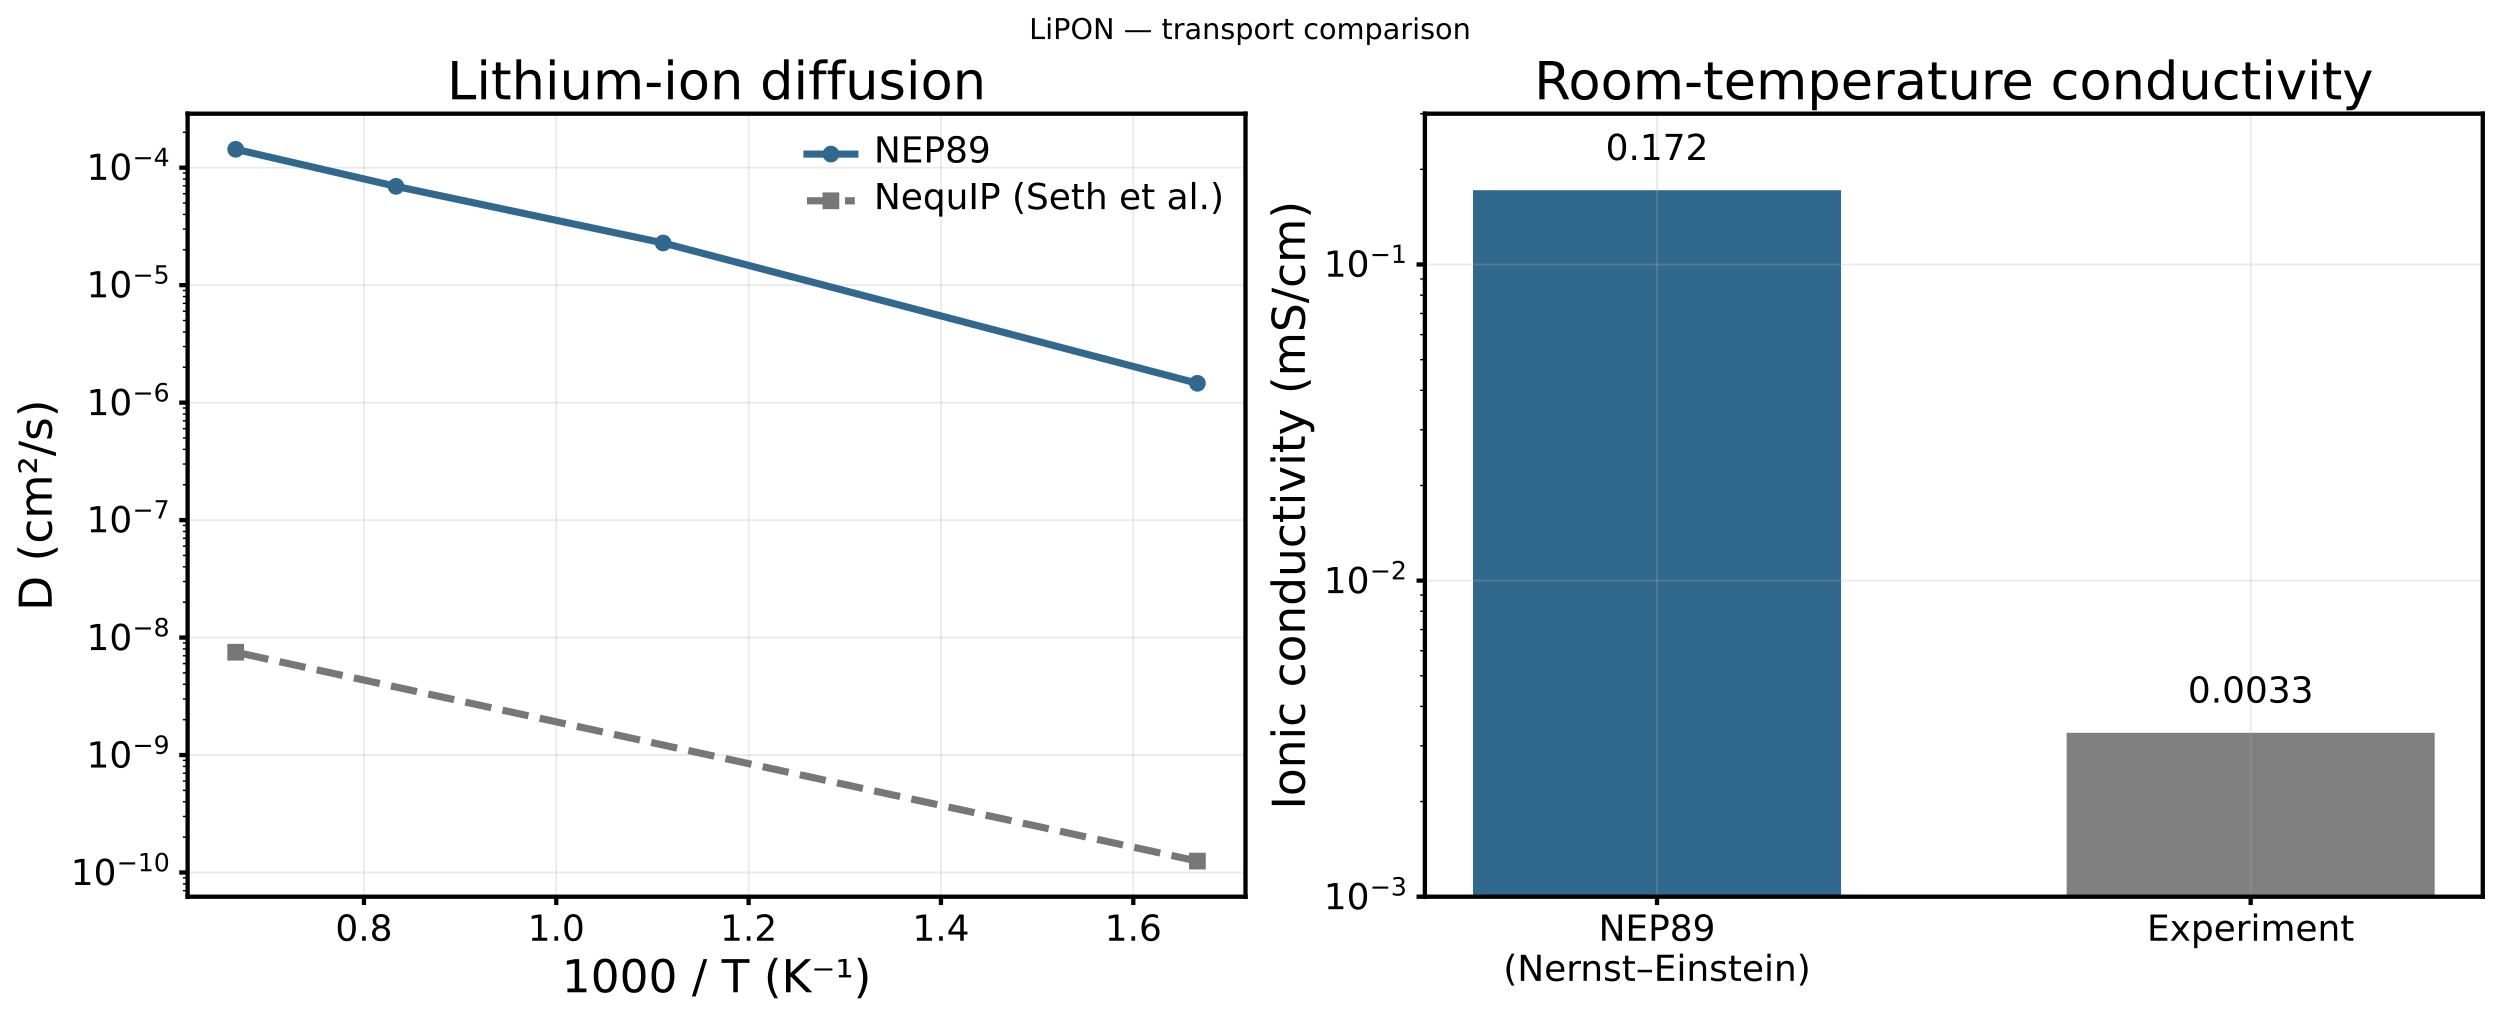
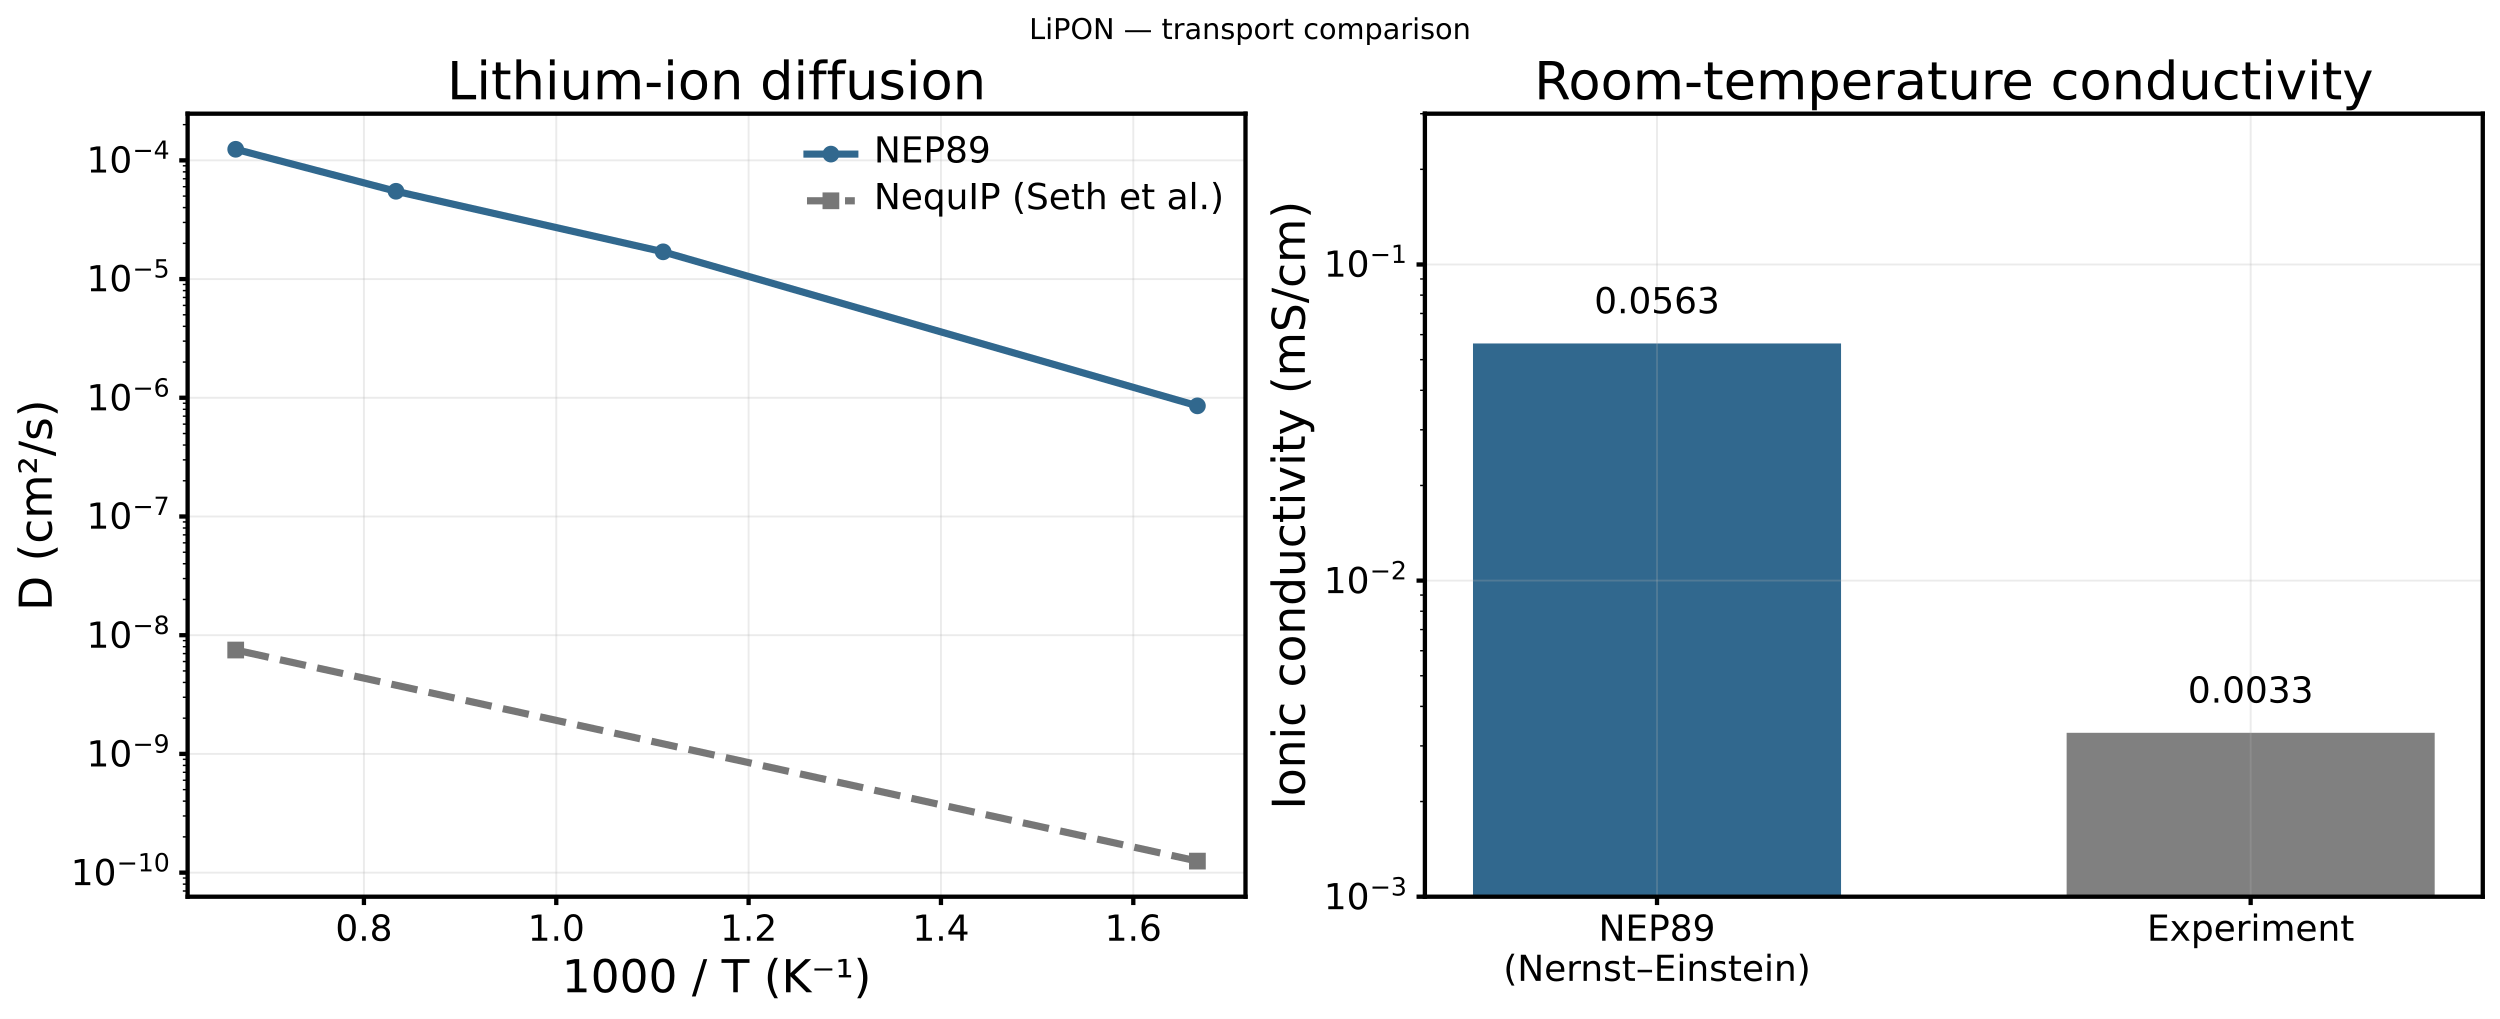
<svg xmlns="http://www.w3.org/2000/svg" xmlns:xlink="http://www.w3.org/1999/xlink" width="1045.2pt" height="426pt" viewBox="0 0 1045.2 426" version="1.1">
  <defs>
    <style type="text/css">*{stroke-linejoin: round; stroke-linecap: butt}</style>
  </defs>
  <g id="figure_1">
    <g id="patch_1">
      <path d="M 0 426 L 1045.2 426 L 1045.2 0 L 0 0 z " style="fill: #ffffff" />
    </g>
    <g id="axes_1">
      <g id="patch_2">
        <path d="M 78.438 374.894 L 520.716 374.894 L 520.716 47.531 L 78.438 47.531 z " style="fill: #ffffff" />
      </g>
      <g id="matplotlib.axis_1">
        <g id="xtick_1">
          <g id="line2d_1">
-             <path d="M 152.151 374.894 L 152.151 47.531 " clip-path="url(#p68b589da63)" style="fill: none; stroke: #b0b0b0; stroke-opacity: 0.25; stroke-width: 0.8; stroke-linecap: square" />
+             <path d="M 152.151 374.894 L 152.151 47.531 " clip-path="url(#p607f9eef02)" style="fill: none; stroke: #b0b0b0; stroke-opacity: 0.25; stroke-width: 0.8; stroke-linecap: square" />
          </g>
          <g id="line2d_2">
            <defs>
-               <path id="mee14a991c6" d="M 0 0 L 0 3.5 " style="stroke: #000000; stroke-width: 1.8" />
+               <path id="me63b87aaf9" d="M 0 0 L 0 3.5 " style="stroke: #000000; stroke-width: 1.8" />
            </defs>
            <g>
-               <use xlink:href="#mee14a991c6" x="152.151" y="374.894" style="stroke: #000000; stroke-width: 1.8" />
+               <use xlink:href="#me63b87aaf9" x="152.151" y="374.894" style="stroke: #000000; stroke-width: 1.8" />
            </g>
          </g>
          <g id="text_1">
            <text style="font: 15px 'DejaVu Sans'; text-anchor: middle" x="152.151" y="393.292" transform="rotate(-0 152.1513 393.2916)">0.8</text>
          </g>
        </g>
        <g id="xtick_2">
          <g id="line2d_3">
-             <path d="M 232.565 374.894 L 232.565 47.531 " clip-path="url(#p68b589da63)" style="fill: none; stroke: #b0b0b0; stroke-opacity: 0.25; stroke-width: 0.8; stroke-linecap: square" />
+             <path d="M 232.565 374.894 L 232.565 47.531 " clip-path="url(#p607f9eef02)" style="fill: none; stroke: #b0b0b0; stroke-opacity: 0.25; stroke-width: 0.8; stroke-linecap: square" />
          </g>
          <g id="line2d_4">
            <g>
-               <use xlink:href="#mee14a991c6" x="232.565" y="374.894" style="stroke: #000000; stroke-width: 1.8" />
+               <use xlink:href="#me63b87aaf9" x="232.565" y="374.894" style="stroke: #000000; stroke-width: 1.8" />
            </g>
          </g>
          <g id="text_2">
            <text style="font: 15px 'DejaVu Sans'; text-anchor: middle" x="232.565" y="393.292" transform="rotate(-0 232.5654 393.2916)">1.0</text>
          </g>
        </g>
        <g id="xtick_3">
          <g id="line2d_5">
-             <path d="M 312.979 374.894 L 312.979 47.531 " clip-path="url(#p68b589da63)" style="fill: none; stroke: #b0b0b0; stroke-opacity: 0.25; stroke-width: 0.8; stroke-linecap: square" />
+             <path d="M 312.979 374.894 L 312.979 47.531 " clip-path="url(#p607f9eef02)" style="fill: none; stroke: #b0b0b0; stroke-opacity: 0.25; stroke-width: 0.8; stroke-linecap: square" />
          </g>
          <g id="line2d_6">
            <g>
-               <use xlink:href="#mee14a991c6" x="312.979" y="374.894" style="stroke: #000000; stroke-width: 1.8" />
+               <use xlink:href="#me63b87aaf9" x="312.979" y="374.894" style="stroke: #000000; stroke-width: 1.8" />
            </g>
          </g>
          <g id="text_3">
            <text style="font: 15px 'DejaVu Sans'; text-anchor: middle" x="312.979" y="393.292" transform="rotate(-0 312.9794 393.2916)">1.2</text>
          </g>
        </g>
        <g id="xtick_4">
          <g id="line2d_7">
-             <path d="M 393.394 374.894 L 393.394 47.531 " clip-path="url(#p68b589da63)" style="fill: none; stroke: #b0b0b0; stroke-opacity: 0.25; stroke-width: 0.8; stroke-linecap: square" />
+             <path d="M 393.394 374.894 L 393.394 47.531 " clip-path="url(#p607f9eef02)" style="fill: none; stroke: #b0b0b0; stroke-opacity: 0.25; stroke-width: 0.8; stroke-linecap: square" />
          </g>
          <g id="line2d_8">
            <g>
-               <use xlink:href="#mee14a991c6" x="393.394" y="374.894" style="stroke: #000000; stroke-width: 1.8" />
+               <use xlink:href="#me63b87aaf9" x="393.394" y="374.894" style="stroke: #000000; stroke-width: 1.8" />
            </g>
          </g>
          <g id="text_4">
            <text style="font: 15px 'DejaVu Sans'; text-anchor: middle" x="393.394" y="393.292" transform="rotate(-0 393.3935 393.2916)">1.4</text>
          </g>
        </g>
        <g id="xtick_5">
          <g id="line2d_9">
-             <path d="M 473.808 374.894 L 473.808 47.531 " clip-path="url(#p68b589da63)" style="fill: none; stroke: #b0b0b0; stroke-opacity: 0.25; stroke-width: 0.8; stroke-linecap: square" />
+             <path d="M 473.808 374.894 L 473.808 47.531 " clip-path="url(#p607f9eef02)" style="fill: none; stroke: #b0b0b0; stroke-opacity: 0.25; stroke-width: 0.8; stroke-linecap: square" />
          </g>
          <g id="line2d_10">
            <g>
-               <use xlink:href="#mee14a991c6" x="473.808" y="374.894" style="stroke: #000000; stroke-width: 1.8" />
+               <use xlink:href="#me63b87aaf9" x="473.808" y="374.894" style="stroke: #000000; stroke-width: 1.8" />
            </g>
          </g>
          <g id="text_5">
            <text style="font: 15px 'DejaVu Sans'; text-anchor: middle" x="473.808" y="393.292" transform="rotate(-0 473.8076 393.2916)">1.6</text>
          </g>
        </g>
        <g id="text_6">
          <text style="font: 19px 'DejaVu Sans'; text-anchor: middle" x="299.577" y="414.848" transform="rotate(-0 299.5771 414.8481)">1000 / T (K⁻¹)</text>
        </g>
      </g>
      <g id="matplotlib.axis_2">
        <g id="ytick_1">
          <g id="line2d_11">
-             <path d="M 78.438 364.773 L 520.716 364.773 " clip-path="url(#p68b589da63)" style="fill: none; stroke: #b0b0b0; stroke-opacity: 0.25; stroke-width: 0.8; stroke-linecap: square" />
+             <path d="M 78.438 364.823 L 520.716 364.823 " clip-path="url(#p607f9eef02)" style="fill: none; stroke: #b0b0b0; stroke-opacity: 0.25; stroke-width: 0.8; stroke-linecap: square" />
          </g>
          <g id="line2d_12">
            <defs>
-               <path id="m1e06e01903" d="M 0 0 L -3.5 0 " style="stroke: #000000; stroke-width: 1.8" />
+               <path id="mea72be84ef" d="M 0 0 L -3.5 0 " style="stroke: #000000; stroke-width: 1.8" />
            </defs>
            <g>
-               <use xlink:href="#m1e06e01903" x="78.438" y="364.773" style="stroke: #000000; stroke-width: 1.8" />
+               <use xlink:href="#mea72be84ef" x="78.438" y="364.823" style="stroke: #000000; stroke-width: 1.8" />
            </g>
          </g>
          <g id="text_7">
-             <g transform="translate(29.58844 370.472)">
+             <g transform="translate(29.58844 370.5222)">
              <text>
                <tspan style="font: 15px 'DejaVu Sans'" x="0 9.543" y="-0.459">10</tspan>
                <tspan style="font: 10.5px 'DejaVu Sans'" x="19.23 28.028 34.709" y="-6.202">−10</tspan>
              </text>
            </g>
          </g>
        </g>
        <g id="ytick_2">
          <g id="line2d_13">
-             <path d="M 78.438 315.661 L 520.716 315.661 " clip-path="url(#p68b589da63)" style="fill: none; stroke: #b0b0b0; stroke-opacity: 0.25; stroke-width: 0.8; stroke-linecap: square" />
+             <path d="M 78.438 315.194 L 520.716 315.194 " clip-path="url(#p607f9eef02)" style="fill: none; stroke: #b0b0b0; stroke-opacity: 0.25; stroke-width: 0.8; stroke-linecap: square" />
          </g>
          <g id="line2d_14">
            <g>
-               <use xlink:href="#m1e06e01903" x="78.438" y="315.661" style="stroke: #000000; stroke-width: 1.8" />
+               <use xlink:href="#mea72be84ef" x="78.438" y="315.194" style="stroke: #000000; stroke-width: 1.8" />
            </g>
          </g>
          <g id="text_8">
-             <g transform="translate(36.18844 321.3601)">
+             <g transform="translate(36.18844 320.8929)">
              <text>
                <tspan style="font: 15px 'DejaVu Sans'" x="0 9.543" y="-0.459">10</tspan>
                <tspan style="font: 10.5px 'DejaVu Sans'" x="19.23 28.028" y="-6.202">−9</tspan>
              </text>
            </g>
          </g>
        </g>
        <g id="ytick_3">
          <g id="line2d_15">
-             <path d="M 78.438 266.549 L 520.716 266.549 " clip-path="url(#p68b589da63)" style="fill: none; stroke: #b0b0b0; stroke-opacity: 0.25; stroke-width: 0.8; stroke-linecap: square" />
+             <path d="M 78.438 265.565 L 520.716 265.565 " clip-path="url(#p607f9eef02)" style="fill: none; stroke: #b0b0b0; stroke-opacity: 0.25; stroke-width: 0.8; stroke-linecap: square" />
          </g>
          <g id="line2d_16">
            <g>
-               <use xlink:href="#m1e06e01903" x="78.438" y="266.549" style="stroke: #000000; stroke-width: 1.8" />
+               <use xlink:href="#mea72be84ef" x="78.438" y="265.565" style="stroke: #000000; stroke-width: 1.8" />
            </g>
          </g>
          <g id="text_9">
-             <g transform="translate(36.18844 272.2482)">
+             <g transform="translate(36.18844 271.2636)">
              <text>
                <tspan style="font: 15px 'DejaVu Sans'" x="0 9.543" y="-0.459">10</tspan>
                <tspan style="font: 10.5px 'DejaVu Sans'" x="19.23 28.028" y="-6.202">−8</tspan>
              </text>
            </g>
          </g>
        </g>
        <g id="ytick_4">
          <g id="line2d_17">
-             <path d="M 78.438 217.438 L 520.716 217.438 " clip-path="url(#p68b589da63)" style="fill: none; stroke: #b0b0b0; stroke-opacity: 0.25; stroke-width: 0.8; stroke-linecap: square" />
+             <path d="M 78.438 215.936 L 520.716 215.936 " clip-path="url(#p607f9eef02)" style="fill: none; stroke: #b0b0b0; stroke-opacity: 0.25; stroke-width: 0.8; stroke-linecap: square" />
          </g>
          <g id="line2d_18">
            <g>
-               <use xlink:href="#m1e06e01903" x="78.438" y="217.438" style="stroke: #000000; stroke-width: 1.8" />
+               <use xlink:href="#mea72be84ef" x="78.438" y="215.936" style="stroke: #000000; stroke-width: 1.8" />
            </g>
          </g>
          <g id="text_10">
-             <g transform="translate(36.18844 223.1364)">
+             <g transform="translate(36.18844 221.6343)">
              <text>
                <tspan style="font: 15px 'DejaVu Sans'" x="0 9.543" y="-0.602">10</tspan>
                <tspan style="font: 10.5px 'DejaVu Sans'" x="19.23 28.028" y="-6.344">−7</tspan>
              </text>
            </g>
          </g>
        </g>
        <g id="ytick_5">
          <g id="line2d_19">
-             <path d="M 78.438 168.326 L 520.716 168.326 " clip-path="url(#p68b589da63)" style="fill: none; stroke: #b0b0b0; stroke-opacity: 0.25; stroke-width: 0.8; stroke-linecap: square" />
+             <path d="M 78.438 166.306 L 520.716 166.306 " clip-path="url(#p607f9eef02)" style="fill: none; stroke: #b0b0b0; stroke-opacity: 0.25; stroke-width: 0.8; stroke-linecap: square" />
          </g>
          <g id="line2d_20">
            <g>
-               <use xlink:href="#m1e06e01903" x="78.438" y="168.326" style="stroke: #000000; stroke-width: 1.8" />
+               <use xlink:href="#mea72be84ef" x="78.438" y="166.306" style="stroke: #000000; stroke-width: 1.8" />
            </g>
          </g>
          <g id="text_11">
-             <g transform="translate(36.18844 174.0245)">
+             <g transform="translate(36.18844 172.0051)">
              <text>
                <tspan style="font: 15px 'DejaVu Sans'" x="0 9.543" y="-0.459">10</tspan>
                <tspan style="font: 10.5px 'DejaVu Sans'" x="19.23 28.028" y="-6.202">−6</tspan>
              </text>
            </g>
          </g>
        </g>
        <g id="ytick_6">
          <g id="line2d_21">
-             <path d="M 78.438 119.214 L 520.716 119.214 " clip-path="url(#p68b589da63)" style="fill: none; stroke: #b0b0b0; stroke-opacity: 0.25; stroke-width: 0.8; stroke-linecap: square" />
+             <path d="M 78.438 116.677 L 520.716 116.677 " clip-path="url(#p607f9eef02)" style="fill: none; stroke: #b0b0b0; stroke-opacity: 0.25; stroke-width: 0.8; stroke-linecap: square" />
          </g>
          <g id="line2d_22">
            <g>
-               <use xlink:href="#m1e06e01903" x="78.438" y="119.214" style="stroke: #000000; stroke-width: 1.8" />
+               <use xlink:href="#mea72be84ef" x="78.438" y="116.677" style="stroke: #000000; stroke-width: 1.8" />
            </g>
          </g>
          <g id="text_12">
-             <g transform="translate(36.18844 124.9126)">
+             <g transform="translate(36.18844 122.3758)">
              <text>
                <tspan style="font: 15px 'DejaVu Sans'" x="0 9.543" y="-0.602">10</tspan>
                <tspan style="font: 10.5px 'DejaVu Sans'" x="19.23 28.028" y="-6.344">−5</tspan>
              </text>
            </g>
          </g>
        </g>
        <g id="ytick_7">
          <g id="line2d_23">
-             <path d="M 78.438 70.102 L 520.716 70.102 " clip-path="url(#p68b589da63)" style="fill: none; stroke: #b0b0b0; stroke-opacity: 0.25; stroke-width: 0.8; stroke-linecap: square" />
+             <path d="M 78.438 67.048 L 520.716 67.048 " clip-path="url(#p607f9eef02)" style="fill: none; stroke: #b0b0b0; stroke-opacity: 0.25; stroke-width: 0.8; stroke-linecap: square" />
          </g>
          <g id="line2d_24">
            <g>
-               <use xlink:href="#m1e06e01903" x="78.438" y="70.102" style="stroke: #000000; stroke-width: 1.8" />
+               <use xlink:href="#mea72be84ef" x="78.438" y="67.048" style="stroke: #000000; stroke-width: 1.8" />
            </g>
          </g>
          <g id="text_13">
-             <g transform="translate(36.18844 75.80069)">
+             <g transform="translate(36.18844 72.7465)">
              <text>
                <tspan style="font: 15px 'DejaVu Sans'" x="0 9.543" y="-0.602">10</tspan>
                <tspan style="font: 10.5px 'DejaVu Sans'" x="19.23 28.028" y="-6.344">−4</tspan>
              </text>
            </g>
          </g>
        </g>
        <g id="ytick_8">
          <g id="line2d_25">
            <defs>
-               <path id="m294932baf6" d="M 0 0 L -2 0 " style="stroke: #000000; stroke-width: 0.6" />
+               <path id="m873152ef22" d="M 0 0 L -2 0 " style="stroke: #000000; stroke-width: 0.6" />
            </defs>
            <g>
-               <use xlink:href="#m294932baf6" x="78.438" y="372.381" style="stroke: #000000; stroke-width: 0.6" />
+               <use xlink:href="#m873152ef22" x="78.438" y="372.511" style="stroke: #000000; stroke-width: 0.6" />
            </g>
          </g>
        </g>
        <g id="ytick_9">
          <g id="line2d_26">
            <g>
-               <use xlink:href="#m294932baf6" x="78.438" y="369.533" style="stroke: #000000; stroke-width: 0.6" />
+               <use xlink:href="#m873152ef22" x="78.438" y="369.633" style="stroke: #000000; stroke-width: 0.6" />
            </g>
          </g>
        </g>
        <g id="ytick_10">
          <g id="line2d_27">
            <g>
-               <use xlink:href="#m294932baf6" x="78.438" y="367.02" style="stroke: #000000; stroke-width: 0.6" />
+               <use xlink:href="#m873152ef22" x="78.438" y="367.094" style="stroke: #000000; stroke-width: 0.6" />
            </g>
          </g>
        </g>
        <g id="ytick_11">
          <g id="line2d_28">
            <g>
-               <use xlink:href="#m294932baf6" x="78.438" y="349.989" style="stroke: #000000; stroke-width: 0.6" />
+               <use xlink:href="#m873152ef22" x="78.438" y="349.883" style="stroke: #000000; stroke-width: 0.6" />
            </g>
          </g>
        </g>
        <g id="ytick_12">
          <g id="line2d_29">
            <g>
-               <use xlink:href="#m294932baf6" x="78.438" y="341.341" style="stroke: #000000; stroke-width: 0.6" />
+               <use xlink:href="#m873152ef22" x="78.438" y="341.144" style="stroke: #000000; stroke-width: 0.6" />
            </g>
          </g>
        </g>
        <g id="ytick_13">
          <g id="line2d_30">
            <g>
-               <use xlink:href="#m294932baf6" x="78.438" y="335.205" style="stroke: #000000; stroke-width: 0.6" />
+               <use xlink:href="#m873152ef22" x="78.438" y="334.944" style="stroke: #000000; stroke-width: 0.6" />
            </g>
          </g>
        </g>
        <g id="ytick_14">
          <g id="line2d_31">
            <g>
-               <use xlink:href="#m294932baf6" x="78.438" y="330.445" style="stroke: #000000; stroke-width: 0.6" />
+               <use xlink:href="#m873152ef22" x="78.438" y="330.134" style="stroke: #000000; stroke-width: 0.6" />
            </g>
          </g>
        </g>
        <g id="ytick_15">
          <g id="line2d_32">
            <g>
-               <use xlink:href="#m294932baf6" x="78.438" y="326.557" style="stroke: #000000; stroke-width: 0.6" />
+               <use xlink:href="#m873152ef22" x="78.438" y="326.204" style="stroke: #000000; stroke-width: 0.6" />
            </g>
          </g>
        </g>
        <g id="ytick_16">
          <g id="line2d_33">
            <g>
-               <use xlink:href="#m294932baf6" x="78.438" y="323.269" style="stroke: #000000; stroke-width: 0.6" />
+               <use xlink:href="#m873152ef22" x="78.438" y="322.882" style="stroke: #000000; stroke-width: 0.6" />
            </g>
          </g>
        </g>
        <g id="ytick_17">
          <g id="line2d_34">
            <g>
-               <use xlink:href="#m294932baf6" x="78.438" y="320.421" style="stroke: #000000; stroke-width: 0.6" />
+               <use xlink:href="#m873152ef22" x="78.438" y="320.004" style="stroke: #000000; stroke-width: 0.6" />
            </g>
          </g>
        </g>
        <g id="ytick_18">
          <g id="line2d_35">
            <g>
-               <use xlink:href="#m294932baf6" x="78.438" y="317.909" style="stroke: #000000; stroke-width: 0.6" />
+               <use xlink:href="#m873152ef22" x="78.438" y="317.465" style="stroke: #000000; stroke-width: 0.6" />
            </g>
          </g>
        </g>
        <g id="ytick_19">
          <g id="line2d_36">
            <g>
-               <use xlink:href="#m294932baf6" x="78.438" y="300.877" style="stroke: #000000; stroke-width: 0.6" />
+               <use xlink:href="#m873152ef22" x="78.438" y="300.254" style="stroke: #000000; stroke-width: 0.6" />
            </g>
          </g>
        </g>
        <g id="ytick_20">
          <g id="line2d_37">
            <g>
-               <use xlink:href="#m294932baf6" x="78.438" y="292.229" style="stroke: #000000; stroke-width: 0.6" />
+               <use xlink:href="#m873152ef22" x="78.438" y="291.515" style="stroke: #000000; stroke-width: 0.6" />
            </g>
          </g>
        </g>
        <g id="ytick_21">
          <g id="line2d_38">
            <g>
-               <use xlink:href="#m294932baf6" x="78.438" y="286.093" style="stroke: #000000; stroke-width: 0.6" />
+               <use xlink:href="#m873152ef22" x="78.438" y="285.314" style="stroke: #000000; stroke-width: 0.6" />
            </g>
          </g>
        </g>
        <g id="ytick_22">
          <g id="line2d_39">
            <g>
-               <use xlink:href="#m294932baf6" x="78.438" y="281.334" style="stroke: #000000; stroke-width: 0.6" />
+               <use xlink:href="#m873152ef22" x="78.438" y="280.505" style="stroke: #000000; stroke-width: 0.6" />
            </g>
          </g>
        </g>
        <g id="ytick_23">
          <g id="line2d_40">
            <g>
-               <use xlink:href="#m294932baf6" x="78.438" y="277.445" style="stroke: #000000; stroke-width: 0.6" />
+               <use xlink:href="#m873152ef22" x="78.438" y="276.575" style="stroke: #000000; stroke-width: 0.6" />
            </g>
          </g>
        </g>
        <g id="ytick_24">
          <g id="line2d_41">
            <g>
-               <use xlink:href="#m294932baf6" x="78.438" y="274.157" style="stroke: #000000; stroke-width: 0.6" />
+               <use xlink:href="#m873152ef22" x="78.438" y="273.252" style="stroke: #000000; stroke-width: 0.6" />
            </g>
          </g>
        </g>
        <g id="ytick_25">
          <g id="line2d_42">
            <g>
-               <use xlink:href="#m294932baf6" x="78.438" y="271.309" style="stroke: #000000; stroke-width: 0.6" />
+               <use xlink:href="#m873152ef22" x="78.438" y="270.374" style="stroke: #000000; stroke-width: 0.6" />
            </g>
          </g>
        </g>
        <g id="ytick_26">
          <g id="line2d_43">
            <g>
-               <use xlink:href="#m294932baf6" x="78.438" y="268.797" style="stroke: #000000; stroke-width: 0.6" />
+               <use xlink:href="#m873152ef22" x="78.438" y="267.836" style="stroke: #000000; stroke-width: 0.6" />
            </g>
          </g>
        </g>
        <g id="ytick_27">
          <g id="line2d_44">
            <g>
-               <use xlink:href="#m294932baf6" x="78.438" y="251.765" style="stroke: #000000; stroke-width: 0.6" />
+               <use xlink:href="#m873152ef22" x="78.438" y="250.625" style="stroke: #000000; stroke-width: 0.6" />
            </g>
          </g>
        </g>
        <g id="ytick_28">
          <g id="line2d_45">
            <g>
-               <use xlink:href="#m294932baf6" x="78.438" y="243.117" style="stroke: #000000; stroke-width: 0.6" />
+               <use xlink:href="#m873152ef22" x="78.438" y="241.886" style="stroke: #000000; stroke-width: 0.6" />
            </g>
          </g>
        </g>
        <g id="ytick_29">
          <g id="line2d_46">
            <g>
-               <use xlink:href="#m294932baf6" x="78.438" y="236.981" style="stroke: #000000; stroke-width: 0.6" />
+               <use xlink:href="#m873152ef22" x="78.438" y="235.685" style="stroke: #000000; stroke-width: 0.6" />
            </g>
          </g>
        </g>
        <g id="ytick_30">
          <g id="line2d_47">
            <g>
-               <use xlink:href="#m294932baf6" x="78.438" y="232.222" style="stroke: #000000; stroke-width: 0.6" />
+               <use xlink:href="#m873152ef22" x="78.438" y="230.875" style="stroke: #000000; stroke-width: 0.6" />
            </g>
          </g>
        </g>
        <g id="ytick_31">
          <g id="line2d_48">
            <g>
-               <use xlink:href="#m294932baf6" x="78.438" y="228.333" style="stroke: #000000; stroke-width: 0.6" />
+               <use xlink:href="#m873152ef22" x="78.438" y="226.946" style="stroke: #000000; stroke-width: 0.6" />
            </g>
          </g>
        </g>
        <g id="ytick_32">
          <g id="line2d_49">
            <g>
-               <use xlink:href="#m294932baf6" x="78.438" y="225.045" style="stroke: #000000; stroke-width: 0.6" />
+               <use xlink:href="#m873152ef22" x="78.438" y="223.623" style="stroke: #000000; stroke-width: 0.6" />
            </g>
          </g>
        </g>
        <g id="ytick_33">
          <g id="line2d_50">
            <g>
-               <use xlink:href="#m294932baf6" x="78.438" y="222.197" style="stroke: #000000; stroke-width: 0.6" />
+               <use xlink:href="#m873152ef22" x="78.438" y="220.745" style="stroke: #000000; stroke-width: 0.6" />
            </g>
          </g>
        </g>
        <g id="ytick_34">
          <g id="line2d_51">
            <g>
-               <use xlink:href="#m294932baf6" x="78.438" y="219.685" style="stroke: #000000; stroke-width: 0.6" />
+               <use xlink:href="#m873152ef22" x="78.438" y="218.206" style="stroke: #000000; stroke-width: 0.6" />
            </g>
          </g>
        </g>
        <g id="ytick_35">
          <g id="line2d_52">
            <g>
-               <use xlink:href="#m294932baf6" x="78.438" y="202.653" style="stroke: #000000; stroke-width: 0.6" />
+               <use xlink:href="#m873152ef22" x="78.438" y="200.996" style="stroke: #000000; stroke-width: 0.6" />
            </g>
          </g>
        </g>
        <g id="ytick_36">
          <g id="line2d_53">
            <g>
-               <use xlink:href="#m294932baf6" x="78.438" y="194.005" style="stroke: #000000; stroke-width: 0.6" />
+               <use xlink:href="#m873152ef22" x="78.438" y="192.256" style="stroke: #000000; stroke-width: 0.6" />
            </g>
          </g>
        </g>
        <g id="ytick_37">
          <g id="line2d_54">
            <g>
-               <use xlink:href="#m294932baf6" x="78.438" y="187.869" style="stroke: #000000; stroke-width: 0.6" />
+               <use xlink:href="#m873152ef22" x="78.438" y="186.056" style="stroke: #000000; stroke-width: 0.6" />
            </g>
          </g>
        </g>
        <g id="ytick_38">
          <g id="line2d_55">
            <g>
-               <use xlink:href="#m294932baf6" x="78.438" y="183.11" style="stroke: #000000; stroke-width: 0.6" />
+               <use xlink:href="#m873152ef22" x="78.438" y="181.246" style="stroke: #000000; stroke-width: 0.6" />
            </g>
          </g>
        </g>
        <g id="ytick_39">
          <g id="line2d_56">
            <g>
-               <use xlink:href="#m294932baf6" x="78.438" y="179.221" style="stroke: #000000; stroke-width: 0.6" />
+               <use xlink:href="#m873152ef22" x="78.438" y="177.316" style="stroke: #000000; stroke-width: 0.6" />
            </g>
          </g>
        </g>
        <g id="ytick_40">
          <g id="line2d_57">
            <g>
-               <use xlink:href="#m294932baf6" x="78.438" y="175.933" style="stroke: #000000; stroke-width: 0.6" />
+               <use xlink:href="#m873152ef22" x="78.438" y="173.994" style="stroke: #000000; stroke-width: 0.6" />
            </g>
          </g>
        </g>
        <g id="ytick_41">
          <g id="line2d_58">
            <g>
-               <use xlink:href="#m294932baf6" x="78.438" y="173.085" style="stroke: #000000; stroke-width: 0.6" />
+               <use xlink:href="#m873152ef22" x="78.438" y="171.116" style="stroke: #000000; stroke-width: 0.6" />
            </g>
          </g>
        </g>
        <g id="ytick_42">
          <g id="line2d_59">
            <g>
-               <use xlink:href="#m294932baf6" x="78.438" y="170.573" style="stroke: #000000; stroke-width: 0.6" />
+               <use xlink:href="#m873152ef22" x="78.438" y="168.577" style="stroke: #000000; stroke-width: 0.6" />
            </g>
          </g>
        </g>
        <g id="ytick_43">
          <g id="line2d_60">
            <g>
-               <use xlink:href="#m294932baf6" x="78.438" y="153.541" style="stroke: #000000; stroke-width: 0.6" />
+               <use xlink:href="#m873152ef22" x="78.438" y="151.366" style="stroke: #000000; stroke-width: 0.6" />
            </g>
          </g>
        </g>
        <g id="ytick_44">
          <g id="line2d_61">
            <g>
-               <use xlink:href="#m294932baf6" x="78.438" y="144.893" style="stroke: #000000; stroke-width: 0.6" />
+               <use xlink:href="#m873152ef22" x="78.438" y="142.627" style="stroke: #000000; stroke-width: 0.6" />
            </g>
          </g>
        </g>
        <g id="ytick_45">
          <g id="line2d_62">
            <g>
-               <use xlink:href="#m294932baf6" x="78.438" y="138.757" style="stroke: #000000; stroke-width: 0.6" />
+               <use xlink:href="#m873152ef22" x="78.438" y="136.426" style="stroke: #000000; stroke-width: 0.6" />
            </g>
          </g>
        </g>
        <g id="ytick_46">
          <g id="line2d_63">
            <g>
-               <use xlink:href="#m294932baf6" x="78.438" y="133.998" style="stroke: #000000; stroke-width: 0.6" />
+               <use xlink:href="#m873152ef22" x="78.438" y="131.617" style="stroke: #000000; stroke-width: 0.6" />
            </g>
          </g>
        </g>
        <g id="ytick_47">
          <g id="line2d_64">
            <g>
-               <use xlink:href="#m294932baf6" x="78.438" y="130.109" style="stroke: #000000; stroke-width: 0.6" />
+               <use xlink:href="#m873152ef22" x="78.438" y="127.687" style="stroke: #000000; stroke-width: 0.6" />
            </g>
          </g>
        </g>
        <g id="ytick_48">
          <g id="line2d_65">
            <g>
-               <use xlink:href="#m294932baf6" x="78.438" y="126.821" style="stroke: #000000; stroke-width: 0.6" />
+               <use xlink:href="#m873152ef22" x="78.438" y="124.365" style="stroke: #000000; stroke-width: 0.6" />
            </g>
          </g>
        </g>
        <g id="ytick_49">
          <g id="line2d_66">
            <g>
-               <use xlink:href="#m294932baf6" x="78.438" y="123.973" style="stroke: #000000; stroke-width: 0.6" />
+               <use xlink:href="#m873152ef22" x="78.438" y="121.487" style="stroke: #000000; stroke-width: 0.6" />
            </g>
          </g>
        </g>
        <g id="ytick_50">
          <g id="line2d_67">
            <g>
-               <use xlink:href="#m294932baf6" x="78.438" y="121.461" style="stroke: #000000; stroke-width: 0.6" />
+               <use xlink:href="#m873152ef22" x="78.438" y="118.948" style="stroke: #000000; stroke-width: 0.6" />
            </g>
          </g>
        </g>
        <g id="ytick_51">
          <g id="line2d_68">
            <g>
-               <use xlink:href="#m294932baf6" x="78.438" y="104.43" style="stroke: #000000; stroke-width: 0.6" />
+               <use xlink:href="#m873152ef22" x="78.438" y="101.737" style="stroke: #000000; stroke-width: 0.6" />
            </g>
          </g>
        </g>
        <g id="ytick_52">
          <g id="line2d_69">
            <g>
-               <use xlink:href="#m294932baf6" x="78.438" y="95.781" style="stroke: #000000; stroke-width: 0.6" />
+               <use xlink:href="#m873152ef22" x="78.438" y="92.998" style="stroke: #000000; stroke-width: 0.6" />
            </g>
          </g>
        </g>
        <g id="ytick_53">
          <g id="line2d_70">
            <g>
-               <use xlink:href="#m294932baf6" x="78.438" y="89.645" style="stroke: #000000; stroke-width: 0.6" />
+               <use xlink:href="#m873152ef22" x="78.438" y="86.797" style="stroke: #000000; stroke-width: 0.6" />
            </g>
          </g>
        </g>
        <g id="ytick_54">
          <g id="line2d_71">
            <g>
-               <use xlink:href="#m294932baf6" x="78.438" y="84.886" style="stroke: #000000; stroke-width: 0.6" />
+               <use xlink:href="#m873152ef22" x="78.438" y="81.988" style="stroke: #000000; stroke-width: 0.6" />
            </g>
          </g>
        </g>
        <g id="ytick_55">
          <g id="line2d_72">
            <g>
-               <use xlink:href="#m294932baf6" x="78.438" y="80.997" style="stroke: #000000; stroke-width: 0.6" />
+               <use xlink:href="#m873152ef22" x="78.438" y="78.058" style="stroke: #000000; stroke-width: 0.6" />
            </g>
          </g>
        </g>
        <g id="ytick_56">
          <g id="line2d_73">
            <g>
-               <use xlink:href="#m294932baf6" x="78.438" y="77.709" style="stroke: #000000; stroke-width: 0.6" />
+               <use xlink:href="#m873152ef22" x="78.438" y="74.735" style="stroke: #000000; stroke-width: 0.6" />
            </g>
          </g>
        </g>
        <g id="ytick_57">
          <g id="line2d_74">
            <g>
-               <use xlink:href="#m294932baf6" x="78.438" y="74.861" style="stroke: #000000; stroke-width: 0.6" />
+               <use xlink:href="#m873152ef22" x="78.438" y="71.857" style="stroke: #000000; stroke-width: 0.6" />
            </g>
          </g>
        </g>
        <g id="ytick_58">
          <g id="line2d_75">
            <g>
-               <use xlink:href="#m294932baf6" x="78.438" y="72.349" style="stroke: #000000; stroke-width: 0.6" />
+               <use xlink:href="#m873152ef22" x="78.438" y="69.319" style="stroke: #000000; stroke-width: 0.6" />
            </g>
          </g>
        </g>
        <g id="ytick_59">
          <g id="line2d_76">
            <g>
-               <use xlink:href="#m294932baf6" x="78.438" y="55.318" style="stroke: #000000; stroke-width: 0.6" />
+               <use xlink:href="#m873152ef22" x="78.438" y="52.108" style="stroke: #000000; stroke-width: 0.6" />
            </g>
          </g>
        </g>
        <g id="text_14">
          <text style="font: 19px 'DejaVu Sans'; text-anchor: middle" x="21.637" y="211.212" transform="rotate(-90 21.63703 211.2123)">D (cm²/s)</text>
        </g>
      </g>
      <g id="line2d_77">
-         <path d="M 500.612 160.251 L 277.24 101.582 L 165.554 77.913 L 98.542 62.411 " clip-path="url(#p68b589da63)" style="fill: none; stroke: #31688e; stroke-width: 3; stroke-linecap: square" />
+         <path d="M 500.612 169.678 L 277.24 105.282 L 165.554 79.967 L 98.542 62.411 " clip-path="url(#p607f9eef02)" style="fill: none; stroke: #31688e; stroke-width: 3; stroke-linecap: square" />
        <defs>
-           <path id="m85d093acd9" d="M 0 3 C 0.796 3 1.559 2.684 2.121 2.121 C 2.684 1.559 3 0.796 3 0 C 3 -0.796 2.684 -1.559 2.121 -2.121 C 1.559 -2.684 0.796 -3 0 -3 C -0.796 -3 -1.559 -2.684 -2.121 -2.121 C -2.684 -1.559 -3 -0.796 -3 0 C -3 0.796 -2.684 1.559 -2.121 2.121 C -1.559 2.684 -0.796 3 0 3 z " style="stroke: #31688e" />
+           <path id="mc3122f6e83" d="M 0 3 C 0.796 3 1.559 2.684 2.121 2.121 C 2.684 1.559 3 0.796 3 0 C 3 -0.796 2.684 -1.559 2.121 -2.121 C 1.559 -2.684 0.796 -3 0 -3 C -0.796 -3 -1.559 -2.684 -2.121 -2.121 C -2.684 -1.559 -3 -0.796 -3 0 C -3 0.796 -2.684 1.559 -2.121 2.121 C -1.559 2.684 -0.796 3 0 3 z " style="stroke: #31688e" />
        </defs>
-         <g clip-path="url(#p68b589da63)">
-           <use xlink:href="#m85d093acd9" x="500.612" y="160.251" style="fill: #31688e; stroke: #31688e" />
-           <use xlink:href="#m85d093acd9" x="277.24" y="101.582" style="fill: #31688e; stroke: #31688e" />
-           <use xlink:href="#m85d093acd9" x="165.554" y="77.913" style="fill: #31688e; stroke: #31688e" />
-           <use xlink:href="#m85d093acd9" x="98.542" y="62.411" style="fill: #31688e; stroke: #31688e" />
+         <g clip-path="url(#p607f9eef02)">
+           <use xlink:href="#mc3122f6e83" x="500.612" y="169.678" style="fill: #31688e; stroke: #31688e" />
+           <use xlink:href="#mc3122f6e83" x="277.24" y="105.282" style="fill: #31688e; stroke: #31688e" />
+           <use xlink:href="#mc3122f6e83" x="165.554" y="79.967" style="fill: #31688e; stroke: #31688e" />
+           <use xlink:href="#mc3122f6e83" x="98.542" y="62.411" style="fill: #31688e; stroke: #31688e" />
        </g>
      </g>
      <g id="line2d_78">
-         <path d="M 500.612 360.014 L 98.542 272.685 " clip-path="url(#p68b589da63)" style="fill: none; stroke-dasharray: 11.1,4.8; stroke-dashoffset: 0; stroke: #777777; stroke-width: 3" />
+         <path d="M 500.612 360.014 L 98.542 271.765 " clip-path="url(#p607f9eef02)" style="fill: none; stroke-dasharray: 11.1,4.8; stroke-dashoffset: 0; stroke: #777777; stroke-width: 3" />
        <defs>
-           <path id="mfcd63c0885" d="M -3 3 L 3 3 L 3 -3 L -3 -3 z " style="stroke: #777777; stroke-linejoin: miter" />
+           <path id="m60b40d9f11" d="M -3 3 L 3 3 L 3 -3 L -3 -3 z " style="stroke: #777777; stroke-linejoin: miter" />
        </defs>
-         <g clip-path="url(#p68b589da63)">
-           <use xlink:href="#mfcd63c0885" x="500.612" y="360.014" style="fill: #777777; stroke: #777777; stroke-linejoin: miter" />
-           <use xlink:href="#mfcd63c0885" x="98.542" y="272.685" style="fill: #777777; stroke: #777777; stroke-linejoin: miter" />
+         <g clip-path="url(#p607f9eef02)">
+           <use xlink:href="#m60b40d9f11" x="500.612" y="360.014" style="fill: #777777; stroke: #777777; stroke-linejoin: miter" />
+           <use xlink:href="#m60b40d9f11" x="98.542" y="271.765" style="fill: #777777; stroke: #777777; stroke-linejoin: miter" />
        </g>
      </g>
      <g id="patch_3">
        <path d="M 78.438 374.894 L 78.438 47.531 " style="fill: none; stroke: #000000; stroke-width: 1.8; stroke-linejoin: miter; stroke-linecap: square" />
      </g>
      <g id="patch_4">
        <path d="M 520.716 374.894 L 520.716 47.531 " style="fill: none; stroke: #000000; stroke-width: 1.8; stroke-linejoin: miter; stroke-linecap: square" />
      </g>
      <g id="patch_5">
        <path d="M 78.438 374.894 L 520.716 374.894 " style="fill: none; stroke: #000000; stroke-width: 1.8; stroke-linejoin: miter; stroke-linecap: square" />
      </g>
      <g id="patch_6">
        <path d="M 78.438 47.531 L 520.716 47.531 " style="fill: none; stroke: #000000; stroke-width: 1.8; stroke-linejoin: miter; stroke-linecap: square" />
      </g>
      <g id="text_15">
        <text style="font: 22px 'DejaVu Sans'; text-anchor: middle" x="299.577" y="41.531" transform="rotate(-0 299.5771 41.53079)">Lithium-ion diffusion</text>
      </g>
      <g id="legend_1">
        <g id="line2d_79">
          <path d="M 337.384 64.428 L 347.384 64.428 L 357.384 64.428 " style="fill: none; stroke: #31688e; stroke-width: 3; stroke-linecap: square" />
          <g>
-             <use xlink:href="#m85d093acd9" x="347.384" y="64.428" style="fill: #31688e; stroke: #31688e" />
+             <use xlink:href="#mc3122f6e83" x="347.384" y="64.428" style="fill: #31688e; stroke: #31688e" />
          </g>
        </g>
        <g id="text_16">
          <text style="font: 15px 'DejaVu Sans'; text-anchor: start" x="365.384" y="67.928" transform="rotate(-0 365.3837 67.92845)">NEP89</text>
        </g>
        <g id="line2d_80">
          <path d="M 337.384 83.946 L 347.384 83.946 L 357.384 83.946 " style="fill: none; stroke-dasharray: 11.1,4.8; stroke-dashoffset: 0; stroke: #777777; stroke-width: 3" />
          <g>
-             <use xlink:href="#mfcd63c0885" x="347.384" y="83.946" style="fill: #777777; stroke: #777777; stroke-linejoin: miter" />
+             <use xlink:href="#m60b40d9f11" x="347.384" y="83.946" style="fill: #777777; stroke: #777777; stroke-linejoin: miter" />
          </g>
        </g>
        <g id="text_17">
          <text style="font: 15px 'DejaVu Sans'; text-anchor: start" x="365.384" y="87.446" transform="rotate(-0 365.3837 87.44564)">NequIP (Seth et al.)</text>
        </g>
      </g>
    </g>
    <g id="axes_2">
      <g id="patch_7">
        <path d="M 595.722 374.894 L 1038 374.894 L 1038 47.531 L 595.722 47.531 z " style="fill: #ffffff" />
      </g>
      <g id="patch_8">
-         <path d="M 615.826 132133.084 L 769.704 132133.084 L 769.704 79.522 L 615.826 79.522 z " clip-path="url(#pddcc714ee4)" style="fill: #31688e" />
+         <path d="M 615.826 132133.084 L 769.704 132133.084 L 769.704 143.597 L 615.826 143.597 z " clip-path="url(#p3183ab73b6)" style="fill: #31688e" />
      </g>
      <g id="patch_9">
-         <path d="M 864.017 132133.084 L 1017.896 132133.084 L 1017.896 306.37 L 864.017 306.37 z " clip-path="url(#pddcc714ee4)" style="fill: #808080" />
+         <path d="M 864.017 132133.084 L 1017.896 132133.084 L 1017.896 306.37 L 864.017 306.37 z " clip-path="url(#p3183ab73b6)" style="fill: #808080" />
      </g>
      <g id="matplotlib.axis_3">
        <g id="xtick_6">
          <g id="line2d_81">
-             <path d="M 692.765 374.894 L 692.765 47.531 " clip-path="url(#pddcc714ee4)" style="fill: none; stroke: #b0b0b0; stroke-opacity: 0.25; stroke-width: 0.8; stroke-linecap: square" />
+             <path d="M 692.765 374.894 L 692.765 47.531 " clip-path="url(#p3183ab73b6)" style="fill: none; stroke: #b0b0b0; stroke-opacity: 0.25; stroke-width: 0.8; stroke-linecap: square" />
          </g>
          <g id="line2d_82">
            <g>
-               <use xlink:href="#mee14a991c6" x="692.765" y="374.894" style="stroke: #000000; stroke-width: 1.8" />
+               <use xlink:href="#me63b87aaf9" x="692.765" y="374.894" style="stroke: #000000; stroke-width: 1.8" />
            </g>
          </g>
          <g id="text_18">
            <text style="font: 15px 'DejaVu Sans'" transform="translate(668.3491 393.2916)">NEP89</text>
            <text style="font: 15px 'DejaVu Sans'" transform="translate(628.51 410.0883)">(Nernst–Einstein)</text>
          </g>
        </g>
        <g id="xtick_7">
          <g id="line2d_83">
-             <path d="M 940.957 374.894 L 940.957 47.531 " clip-path="url(#pddcc714ee4)" style="fill: none; stroke: #b0b0b0; stroke-opacity: 0.25; stroke-width: 0.8; stroke-linecap: square" />
+             <path d="M 940.957 374.894 L 940.957 47.531 " clip-path="url(#p3183ab73b6)" style="fill: none; stroke: #b0b0b0; stroke-opacity: 0.25; stroke-width: 0.8; stroke-linecap: square" />
          </g>
          <g id="line2d_84">
            <g>
-               <use xlink:href="#mee14a991c6" x="940.957" y="374.894" style="stroke: #000000; stroke-width: 1.8" />
+               <use xlink:href="#me63b87aaf9" x="940.957" y="374.894" style="stroke: #000000; stroke-width: 1.8" />
            </g>
          </g>
          <g id="text_19">
            <text style="font: 15px 'DejaVu Sans'; text-anchor: middle" x="940.957" y="393.292" transform="rotate(-0 940.9566 393.2916)">Experiment</text>
          </g>
        </g>
      </g>
      <g id="matplotlib.axis_4">
        <g id="ytick_60">
          <g id="line2d_85">
-             <path d="M 595.722 374.894 L 1038 374.894 " clip-path="url(#pddcc714ee4)" style="fill: none; stroke: #b0b0b0; stroke-opacity: 0.25; stroke-width: 0.8; stroke-linecap: square" />
+             <path d="M 595.722 374.894 L 1038 374.894 " clip-path="url(#p3183ab73b6)" style="fill: none; stroke: #b0b0b0; stroke-opacity: 0.25; stroke-width: 0.8; stroke-linecap: square" />
          </g>
          <g id="line2d_86">
            <g>
-               <use xlink:href="#m1e06e01903" x="595.722" y="374.894" style="stroke: #000000; stroke-width: 1.8" />
+               <use xlink:href="#mea72be84ef" x="595.722" y="374.894" style="stroke: #000000; stroke-width: 1.8" />
            </g>
          </g>
          <g id="text_20">
            <g transform="translate(553.4722 380.5927)">
              <text>
                <tspan style="font: 15px 'DejaVu Sans'" x="0 9.543" y="-0.459">10</tspan>
                <tspan style="font: 10.5px 'DejaVu Sans'" x="19.23 28.028" y="-6.202">−3</tspan>
              </text>
            </g>
          </g>
        </g>
        <g id="ytick_61">
          <g id="line2d_87">
-             <path d="M 595.722 242.739 L 1038 242.739 " clip-path="url(#pddcc714ee4)" style="fill: none; stroke: #b0b0b0; stroke-opacity: 0.25; stroke-width: 0.8; stroke-linecap: square" />
+             <path d="M 595.722 242.739 L 1038 242.739 " clip-path="url(#p3183ab73b6)" style="fill: none; stroke: #b0b0b0; stroke-opacity: 0.25; stroke-width: 0.8; stroke-linecap: square" />
          </g>
          <g id="line2d_88">
            <g>
-               <use xlink:href="#m1e06e01903" x="595.722" y="242.739" style="stroke: #000000; stroke-width: 1.8" />
+               <use xlink:href="#mea72be84ef" x="595.722" y="242.739" style="stroke: #000000; stroke-width: 1.8" />
            </g>
          </g>
          <g id="text_21">
            <g transform="translate(553.4722 248.4381)">
              <text>
                <tspan style="font: 15px 'DejaVu Sans'" x="0 9.543" y="-0.459">10</tspan>
                <tspan style="font: 10.5px 'DejaVu Sans'" x="19.23 28.028" y="-6.202">−2</tspan>
              </text>
            </g>
          </g>
        </g>
        <g id="ytick_62">
          <g id="line2d_89">
-             <path d="M 595.722 110.585 L 1038 110.585 " clip-path="url(#pddcc714ee4)" style="fill: none; stroke: #b0b0b0; stroke-opacity: 0.25; stroke-width: 0.8; stroke-linecap: square" />
+             <path d="M 595.722 110.585 L 1038 110.585 " clip-path="url(#p3183ab73b6)" style="fill: none; stroke: #b0b0b0; stroke-opacity: 0.25; stroke-width: 0.8; stroke-linecap: square" />
          </g>
          <g id="line2d_90">
            <g>
-               <use xlink:href="#m1e06e01903" x="595.722" y="110.585" style="stroke: #000000; stroke-width: 1.8" />
+               <use xlink:href="#mea72be84ef" x="595.722" y="110.585" style="stroke: #000000; stroke-width: 1.8" />
            </g>
          </g>
          <g id="text_22">
            <g transform="translate(553.4722 116.2834)">
              <text>
                <tspan style="font: 15px 'DejaVu Sans'" x="0 9.543" y="-0.602">10</tspan>
                <tspan style="font: 10.5px 'DejaVu Sans'" x="19.23 28.028" y="-6.344">−1</tspan>
              </text>
            </g>
          </g>
        </g>
        <g id="ytick_63">
          <g id="line2d_91">
            <g>
-               <use xlink:href="#m294932baf6" x="595.722" y="335.111" style="stroke: #000000; stroke-width: 0.6" />
+               <use xlink:href="#m873152ef22" x="595.722" y="335.111" style="stroke: #000000; stroke-width: 0.6" />
            </g>
          </g>
        </g>
        <g id="ytick_64">
          <g id="line2d_92">
            <g>
-               <use xlink:href="#m294932baf6" x="595.722" y="311.84" style="stroke: #000000; stroke-width: 0.6" />
+               <use xlink:href="#m873152ef22" x="595.722" y="311.84" style="stroke: #000000; stroke-width: 0.6" />
            </g>
          </g>
        </g>
        <g id="ytick_65">
          <g id="line2d_93">
            <g>
-               <use xlink:href="#m294932baf6" x="595.722" y="295.329" style="stroke: #000000; stroke-width: 0.6" />
+               <use xlink:href="#m873152ef22" x="595.722" y="295.329" style="stroke: #000000; stroke-width: 0.6" />
            </g>
          </g>
        </g>
        <g id="ytick_66">
          <g id="line2d_94">
            <g>
-               <use xlink:href="#m294932baf6" x="595.722" y="282.522" style="stroke: #000000; stroke-width: 0.6" />
+               <use xlink:href="#m873152ef22" x="595.722" y="282.522" style="stroke: #000000; stroke-width: 0.6" />
            </g>
          </g>
        </g>
        <g id="ytick_67">
          <g id="line2d_95">
            <g>
-               <use xlink:href="#m294932baf6" x="595.722" y="272.058" style="stroke: #000000; stroke-width: 0.6" />
+               <use xlink:href="#m873152ef22" x="595.722" y="272.058" style="stroke: #000000; stroke-width: 0.6" />
            </g>
          </g>
        </g>
        <g id="ytick_68">
          <g id="line2d_96">
            <g>
-               <use xlink:href="#m294932baf6" x="595.722" y="263.21" style="stroke: #000000; stroke-width: 0.6" />
+               <use xlink:href="#m873152ef22" x="595.722" y="263.21" style="stroke: #000000; stroke-width: 0.6" />
            </g>
          </g>
        </g>
        <g id="ytick_69">
          <g id="line2d_97">
            <g>
-               <use xlink:href="#m294932baf6" x="595.722" y="255.546" style="stroke: #000000; stroke-width: 0.6" />
+               <use xlink:href="#m873152ef22" x="595.722" y="255.546" style="stroke: #000000; stroke-width: 0.6" />
            </g>
          </g>
        </g>
        <g id="ytick_70">
          <g id="line2d_98">
            <g>
-               <use xlink:href="#m294932baf6" x="595.722" y="248.786" style="stroke: #000000; stroke-width: 0.6" />
+               <use xlink:href="#m873152ef22" x="595.722" y="248.786" style="stroke: #000000; stroke-width: 0.6" />
            </g>
          </g>
        </g>
        <g id="ytick_71">
          <g id="line2d_99">
            <g>
-               <use xlink:href="#m294932baf6" x="595.722" y="202.957" style="stroke: #000000; stroke-width: 0.6" />
+               <use xlink:href="#m873152ef22" x="595.722" y="202.957" style="stroke: #000000; stroke-width: 0.6" />
            </g>
          </g>
        </g>
        <g id="ytick_72">
          <g id="line2d_100">
            <g>
-               <use xlink:href="#m294932baf6" x="595.722" y="179.685" style="stroke: #000000; stroke-width: 0.6" />
+               <use xlink:href="#m873152ef22" x="595.722" y="179.685" style="stroke: #000000; stroke-width: 0.6" />
            </g>
          </g>
        </g>
        <g id="ytick_73">
          <g id="line2d_101">
            <g>
-               <use xlink:href="#m294932baf6" x="595.722" y="163.174" style="stroke: #000000; stroke-width: 0.6" />
+               <use xlink:href="#m873152ef22" x="595.722" y="163.174" style="stroke: #000000; stroke-width: 0.6" />
            </g>
          </g>
        </g>
        <g id="ytick_74">
          <g id="line2d_102">
            <g>
-               <use xlink:href="#m294932baf6" x="595.722" y="150.367" style="stroke: #000000; stroke-width: 0.6" />
+               <use xlink:href="#m873152ef22" x="595.722" y="150.367" style="stroke: #000000; stroke-width: 0.6" />
            </g>
          </g>
        </g>
        <g id="ytick_75">
          <g id="line2d_103">
            <g>
-               <use xlink:href="#m294932baf6" x="595.722" y="139.903" style="stroke: #000000; stroke-width: 0.6" />
+               <use xlink:href="#m873152ef22" x="595.722" y="139.903" style="stroke: #000000; stroke-width: 0.6" />
            </g>
          </g>
        </g>
        <g id="ytick_76">
          <g id="line2d_104">
            <g>
-               <use xlink:href="#m294932baf6" x="595.722" y="131.056" style="stroke: #000000; stroke-width: 0.6" />
+               <use xlink:href="#m873152ef22" x="595.722" y="131.056" style="stroke: #000000; stroke-width: 0.6" />
            </g>
          </g>
        </g>
        <g id="ytick_77">
          <g id="line2d_105">
            <g>
-               <use xlink:href="#m294932baf6" x="595.722" y="123.392" style="stroke: #000000; stroke-width: 0.6" />
+               <use xlink:href="#m873152ef22" x="595.722" y="123.392" style="stroke: #000000; stroke-width: 0.6" />
            </g>
          </g>
        </g>
        <g id="ytick_78">
          <g id="line2d_106">
            <g>
-               <use xlink:href="#m294932baf6" x="595.722" y="116.632" style="stroke: #000000; stroke-width: 0.6" />
+               <use xlink:href="#m873152ef22" x="595.722" y="116.632" style="stroke: #000000; stroke-width: 0.6" />
            </g>
          </g>
        </g>
        <g id="ytick_79">
          <g id="line2d_107">
            <g>
-               <use xlink:href="#m294932baf6" x="595.722" y="70.802" style="stroke: #000000; stroke-width: 0.6" />
+               <use xlink:href="#m873152ef22" x="595.722" y="70.802" style="stroke: #000000; stroke-width: 0.6" />
            </g>
          </g>
        </g>
        <g id="ytick_80">
          <g id="line2d_108">
            <g>
-               <use xlink:href="#m294932baf6" x="595.722" y="47.531" style="stroke: #000000; stroke-width: 0.6" />
+               <use xlink:href="#m873152ef22" x="595.722" y="47.531" style="stroke: #000000; stroke-width: 0.6" />
            </g>
          </g>
        </g>
        <g id="text_23">
          <text style="font: 19px 'DejaVu Sans'; text-anchor: middle" x="545.521" y="211.212" transform="rotate(-90 545.5208 211.2123)">Ionic conductivity (mS/cm)</text>
        </g>
      </g>
      <g id="patch_10">
        <path d="M 595.722 374.894 L 595.722 47.531 " style="fill: none; stroke: #000000; stroke-width: 1.8; stroke-linejoin: miter; stroke-linecap: square" />
      </g>
      <g id="patch_11">
        <path d="M 1038 374.894 L 1038 47.531 " style="fill: none; stroke: #000000; stroke-width: 1.8; stroke-linejoin: miter; stroke-linecap: square" />
      </g>
      <g id="patch_12">
        <path d="M 595.722 374.894 L 1038 374.894 " style="fill: none; stroke: #000000; stroke-width: 1.8; stroke-linejoin: miter; stroke-linecap: square" />
      </g>
      <g id="patch_13">
        <path d="M 595.722 47.531 L 1038 47.531 " style="fill: none; stroke: #000000; stroke-width: 1.8; stroke-linejoin: miter; stroke-linecap: square" />
      </g>
      <g id="text_24">
-         <text style="font: 15px 'DejaVu Sans'; text-anchor: middle" x="692.765" y="66.903" transform="rotate(-0 692.7651 66.90265)">0.172</text>
+         <text style="font: 15px 'DejaVu Sans'; text-anchor: middle" x="692.765" y="130.978" transform="rotate(-0 692.7651 130.9783)">0.0563</text>
      </g>
      <g id="text_25">
        <text style="font: 15px 'DejaVu Sans'; text-anchor: middle" x="940.957" y="293.751" transform="rotate(-0 940.9566 293.7508)">0.0033</text>
      </g>
      <g id="text_26">
        <text style="font: 22px 'DejaVu Sans'; text-anchor: middle" x="816.861" y="41.531" transform="rotate(-0 816.8609 41.53079)">Room-temperature conductivity</text>
      </g>
    </g>
    <g id="text_27">
      <text style="font: 12px 'DejaVu Sans'; text-anchor: middle" x="522.6" y="16.318" transform="rotate(-0 522.5998 16.31812)">LiPON — transport comparison</text>
    </g>
  </g>
  <defs>
-     <clipPath id="p68b589da63">
+     <clipPath id="p607f9eef02">
      <rect x="78.438" y="47.531" width="442.277" height="327.363" />
    </clipPath>
-     <clipPath id="pddcc714ee4">
+     <clipPath id="p3183ab73b6">
      <rect x="595.722" y="47.531" width="442.277" height="327.363" />
    </clipPath>
  </defs>
</svg>
